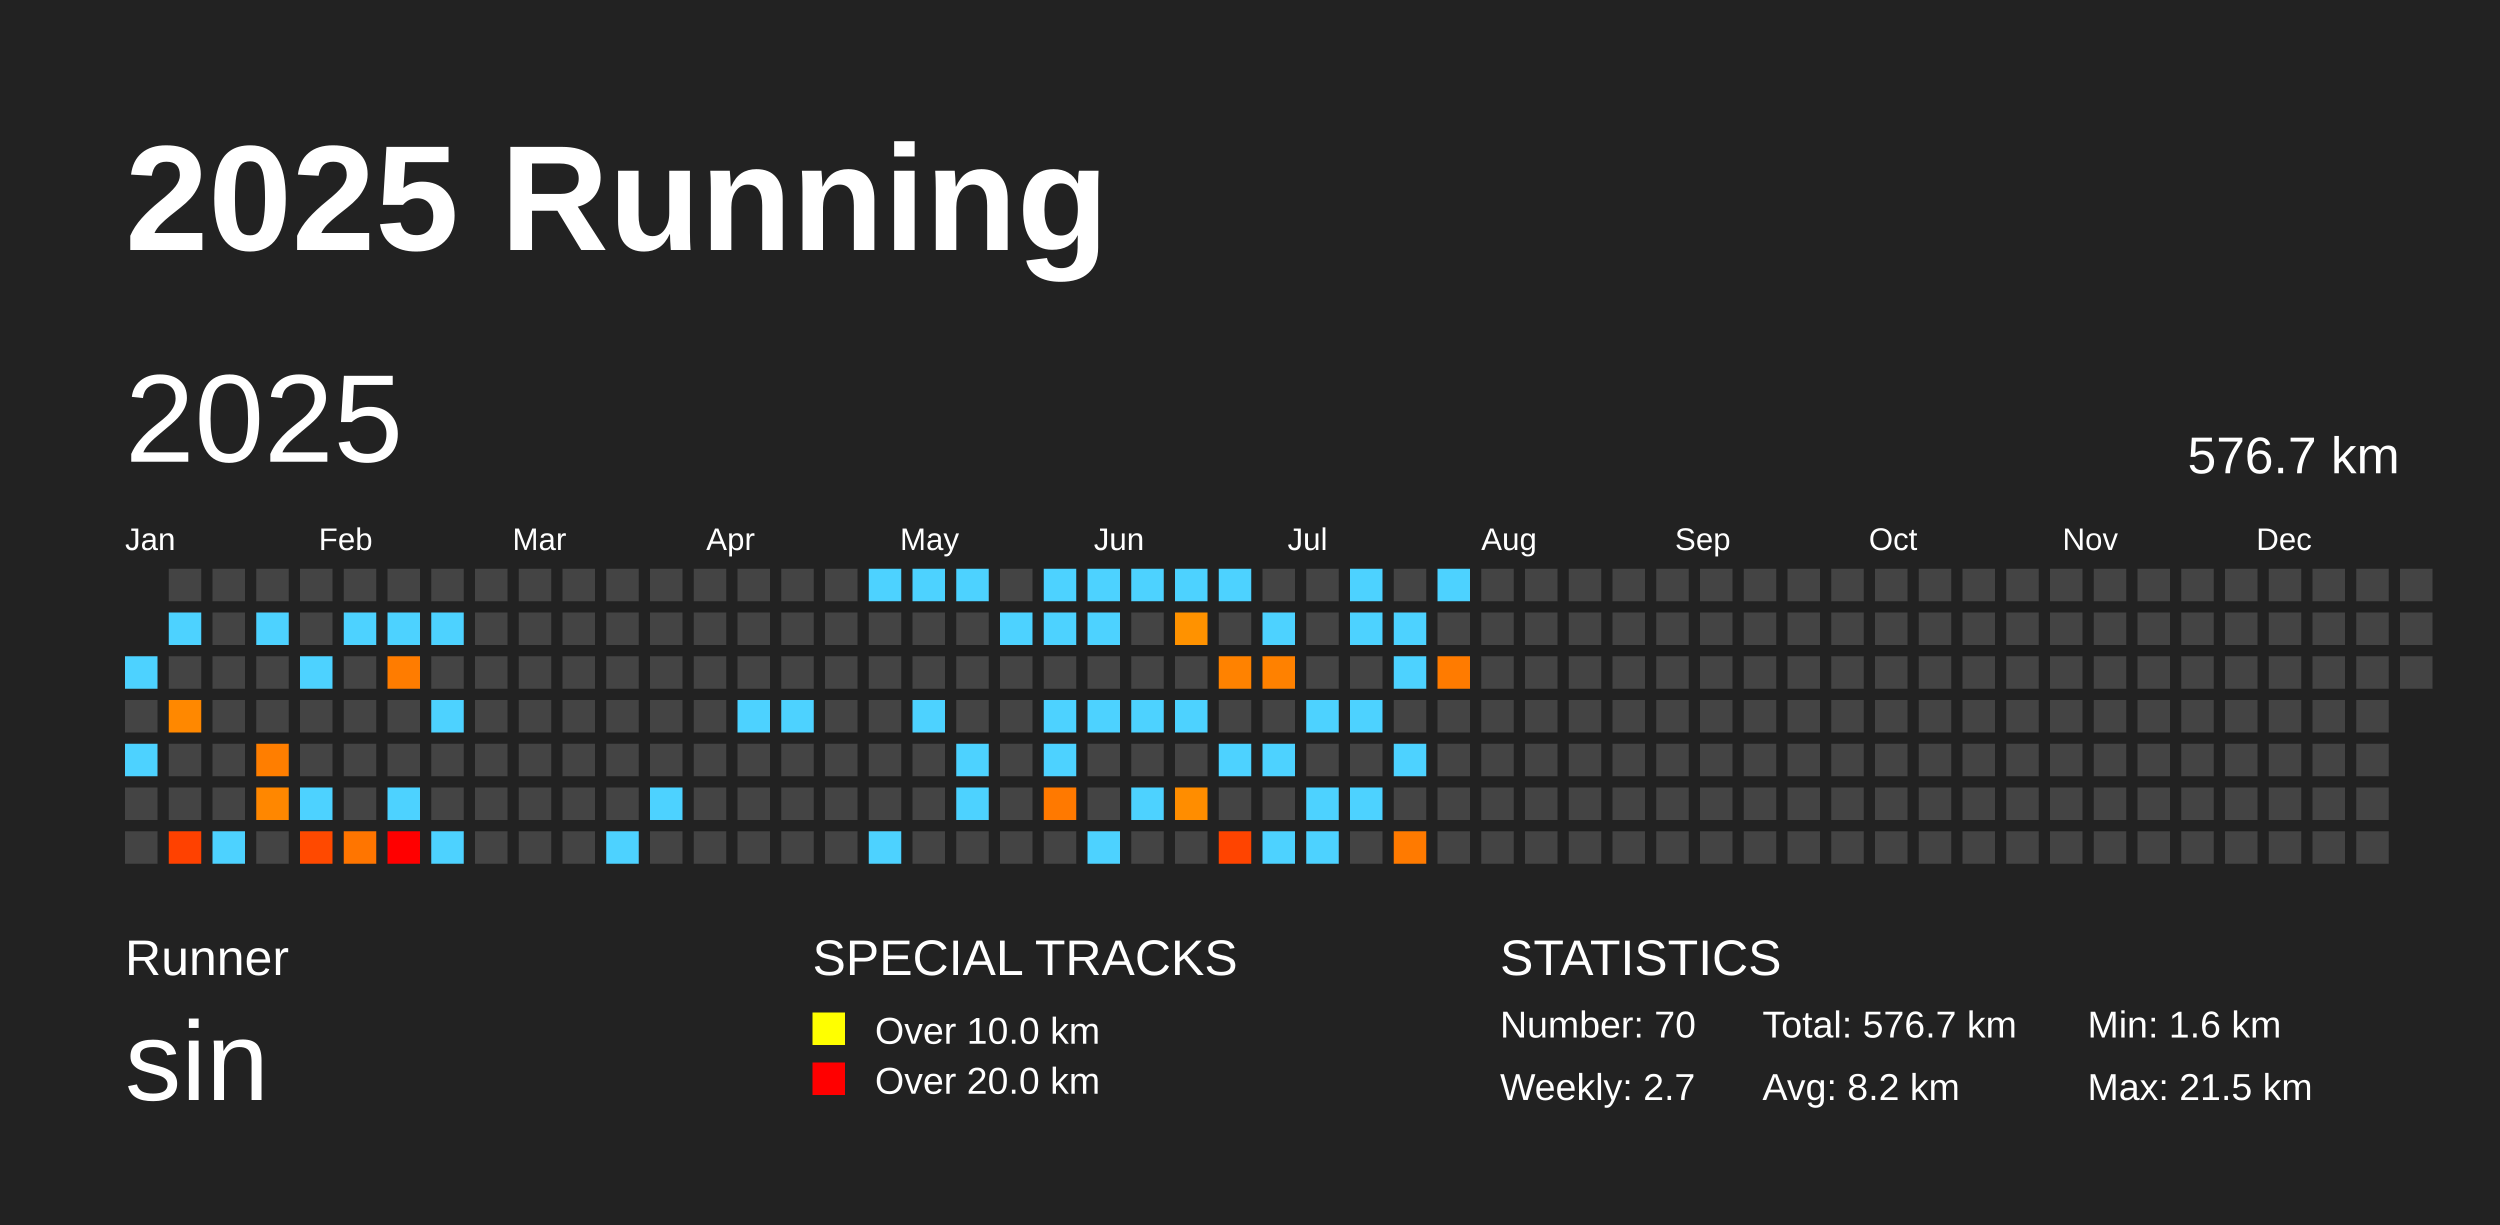
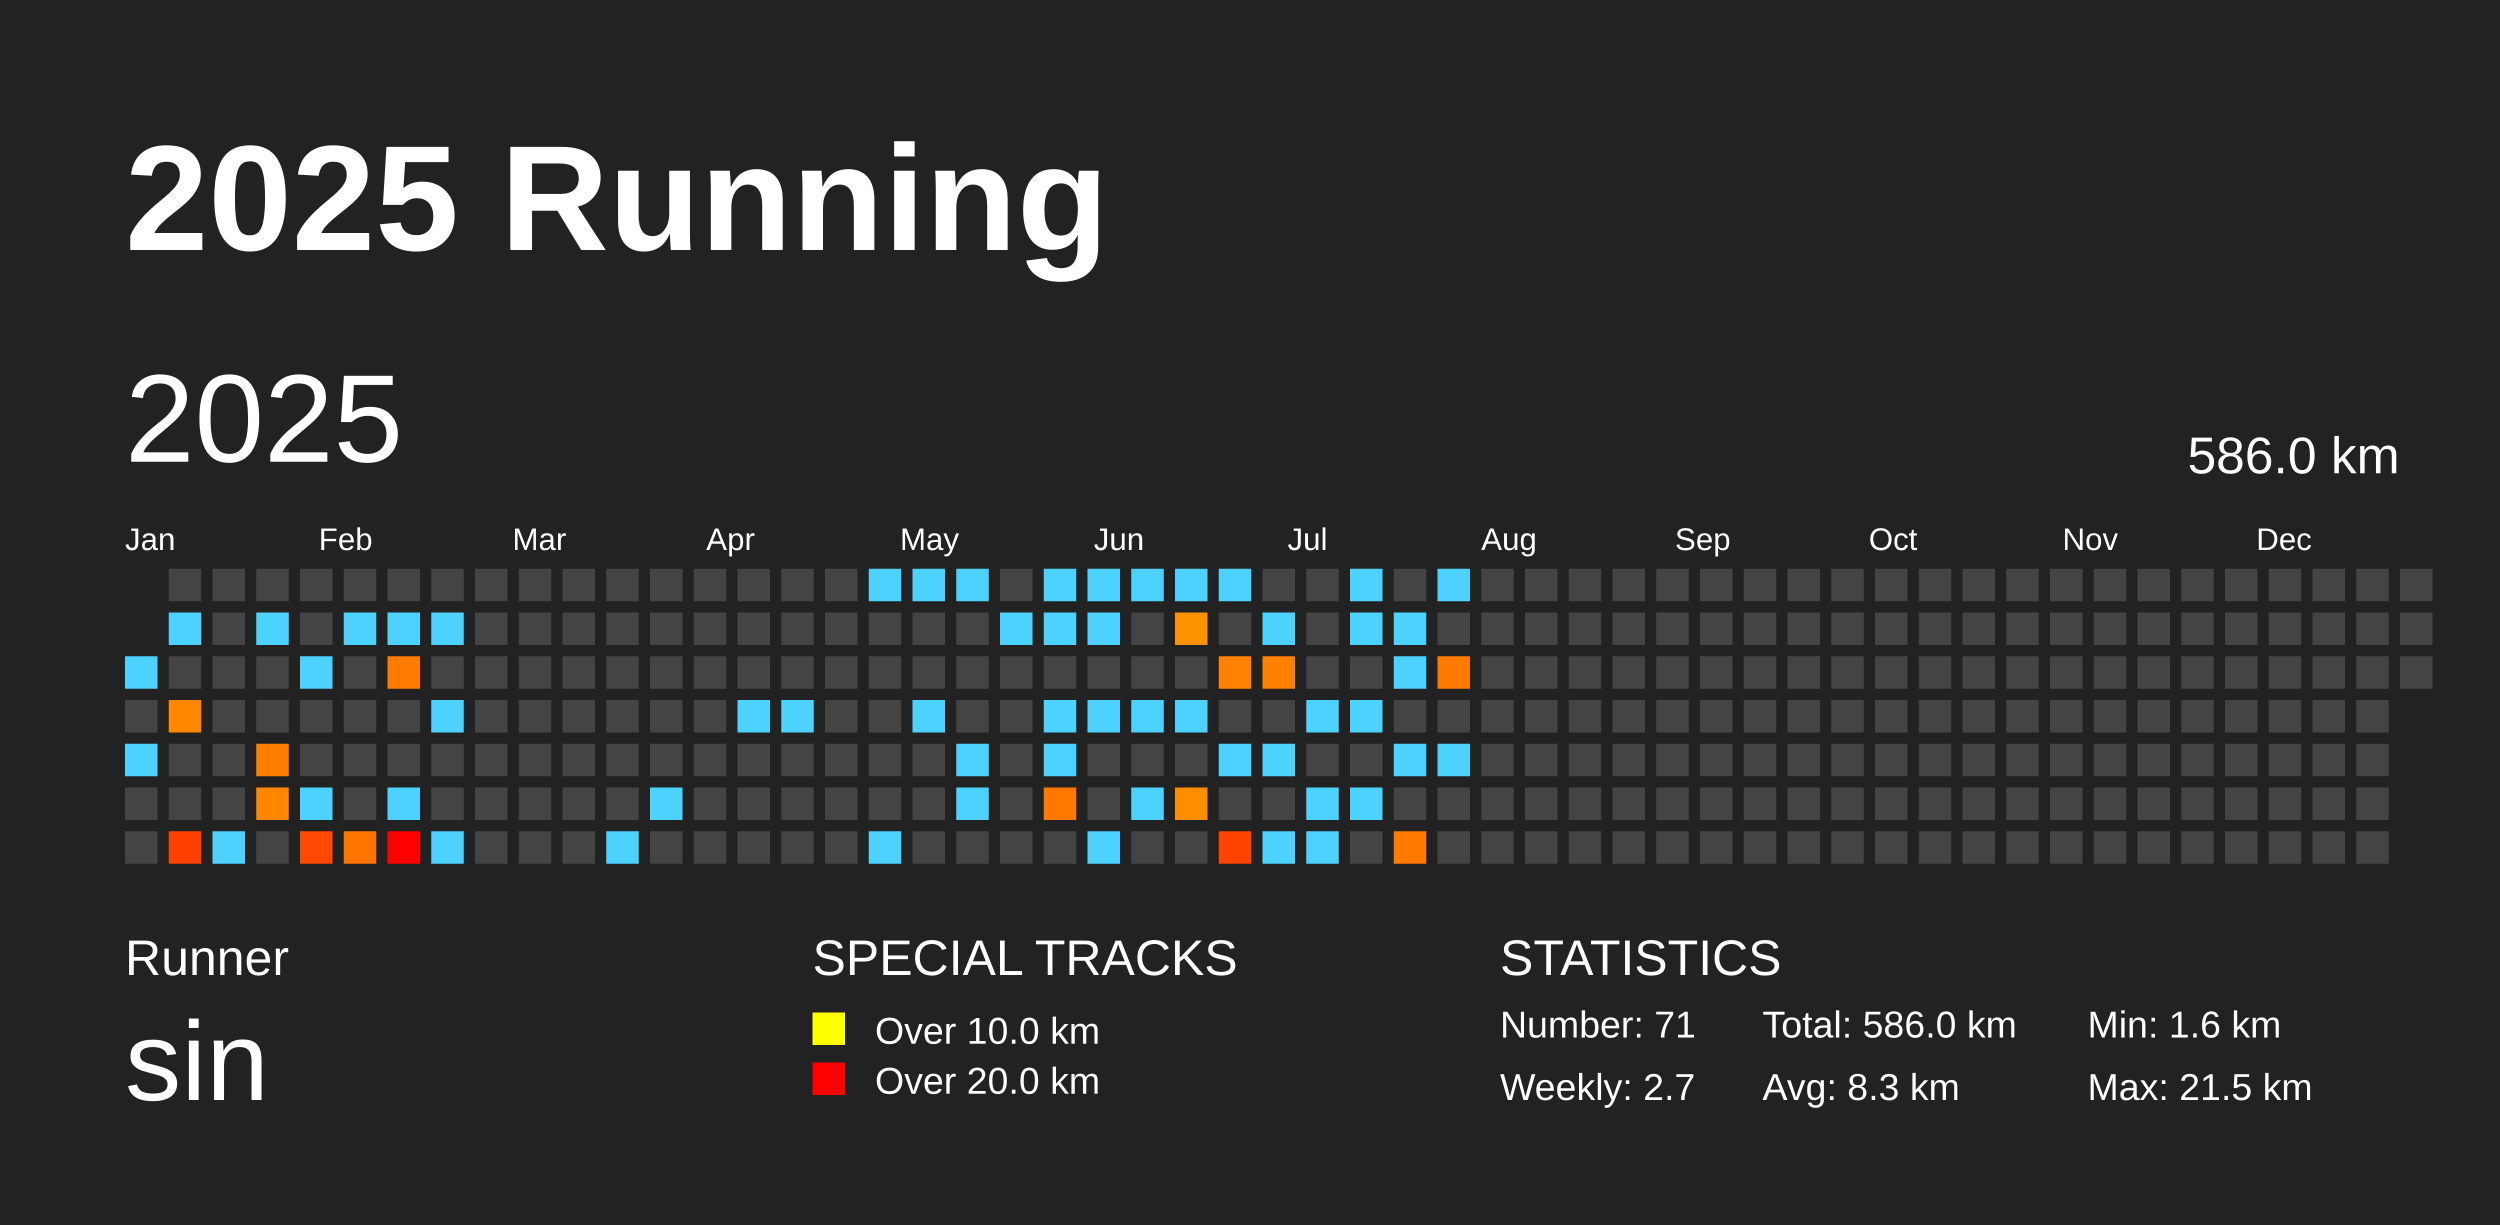
<svg xmlns="http://www.w3.org/2000/svg" baseProfile="full" height="98mm" version="1.1" viewBox="0,0,200,98" width="200mm">
  <defs />
  <rect fill="#222222" height="98" width="200" x="0" y="0" />
  <text fill="#FFFFFF" style="font-size:12px; font-family:Arial; font-weight:bold;" x="10" y="20">2025 Running</text>
  <text fill="#FFFFFF" style="font-size:4px; font-family:Arial" x="10" y="78">Runner</text>
  <text fill="#FFFFFF" style="font-size:9px; font-family:Arial" x="10" y="88">sin</text>
  <text fill="#FFFFFF" style="font-size:4px; font-family:Arial" x="65" y="78">SPECIAL TRACKS</text>
  <rect fill="yellow" height="2.6" width="2.6" x="65" y="81" />
  <text fill="#FFFFFF" style="font-size:3px; font-family:Arial" x="70" y="83.5">Over 10.0 km</text>
  <rect fill="red" height="2.6" width="2.6" x="65" y="85" />
  <text fill="#FFFFFF" style="font-size:3px; font-family:Arial" x="70" y="87.5">Over 20.0 km</text>
  <text fill="#FFFFFF" style="font-size:4px; font-family:Arial" x="120" y="78">STATISTICS</text>
-   <text fill="#FFFFFF" style="font-size:3px; font-family:Arial" x="120" y="83">Number: 70</text>
+   <text fill="#FFFFFF" style="font-size:3px; font-family:Arial" x="120" y="83">Number: 71</text>
  <text fill="#FFFFFF" style="font-size:3px; font-family:Arial" x="120" y="88">Weekly: 2.7</text>
-   <text fill="#FFFFFF" style="font-size:3px; font-family:Arial" x="141" y="83">Total: 576.7 km</text>
-   <text fill="#FFFFFF" style="font-size:3px; font-family:Arial" x="141" y="88">Avg: 8.2 km</text>
+   <text fill="#FFFFFF" style="font-size:3px; font-family:Arial" x="141" y="83">Total: 586.0 km</text>
+   <text fill="#FFFFFF" style="font-size:3px; font-family:Arial" x="141" y="88">Avg: 8.3 km</text>
  <text fill="#FFFFFF" style="font-size:3px; font-family:Arial" x="167" y="83">Min: 1.6 km</text>
  <text fill="#FFFFFF" style="font-size:3px; font-family:Arial" x="167" y="88">Max: 21.5 km</text>
  <text dominant-baseline="hanging" fill="#FFFFFF" style="font-size:10.0px; font-family:Arial;" x="10" y="30">2025</text>
-   <text dominant-baseline="hanging" fill="#FFFFFF" style="font-size:4.125px; font-family:Arial;" x="175" y="35">576.7 km</text>
+   <text dominant-baseline="hanging" fill="#FFFFFF" style="font-size:4.125px; font-family:Arial;" x="175" y="35">586.0 km</text>
  <text fill="#FFFFFF" style="font-size:2.5px; font-family:Arial" x="10.0" y="44">Jan</text>
  <text fill="#FFFFFF" style="font-size:2.5px; font-family:Arial" x="25.5" y="44">Feb</text>
  <text fill="#FFFFFF" style="font-size:2.5px; font-family:Arial" x="41.0" y="44">Mar</text>
  <text fill="#FFFFFF" style="font-size:2.5px; font-family:Arial" x="56.5" y="44">Apr</text>
  <text fill="#FFFFFF" style="font-size:2.5px; font-family:Arial" x="72.0" y="44">May</text>
  <text fill="#FFFFFF" style="font-size:2.5px; font-family:Arial" x="87.5" y="44">Jun</text>
  <text fill="#FFFFFF" style="font-size:2.5px; font-family:Arial" x="103.0" y="44">Jul</text>
  <text fill="#FFFFFF" style="font-size:2.5px; font-family:Arial" x="118.5" y="44">Aug</text>
  <text fill="#FFFFFF" style="font-size:2.5px; font-family:Arial" x="134.0" y="44">Sep</text>
  <text fill="#FFFFFF" style="font-size:2.5px; font-family:Arial" x="149.5" y="44">Oct</text>
  <text fill="#FFFFFF" style="font-size:2.5px; font-family:Arial" x="165.0" y="44">Nov</text>
  <text fill="#FFFFFF" style="font-size:2.5px; font-family:Arial" x="180.5" y="44">Dec</text>
  <rect fill="#4dd2ff" height="2.6" width="2.6" x="10.0" y="52.5" />
  <rect fill="#444444" height="2.6" width="2.6" x="10.0" y="56.0" />
  <rect fill="#4dd2ff" height="2.6" width="2.6" x="10.0" y="59.5" />
  <rect fill="#444444" height="2.6" width="2.6" x="10.0" y="63.0" />
  <rect fill="#444444" height="2.6" width="2.6" x="10.0" y="66.5" />
  <rect fill="#444444" height="2.6" width="2.6" x="13.5" y="45.5" />
  <rect fill="#4dd2ff" height="2.6" width="2.6" x="13.5" y="49.0" />
  <rect fill="#444444" height="2.6" width="2.6" x="13.5" y="52.5" />
  <rect fill="#ff8800" height="2.6" width="2.6" x="13.5" y="56.0" />
  <rect fill="#444444" height="2.6" width="2.6" x="13.5" y="59.5" />
  <rect fill="#444444" height="2.6" width="2.6" x="13.5" y="63.0" />
  <rect fill="#ff4100" height="2.6" width="2.6" x="13.5" y="66.5" />
  <rect fill="#444444" height="2.6" width="2.6" x="17.0" y="45.5" />
  <rect fill="#444444" height="2.6" width="2.6" x="17.0" y="49.0" />
  <rect fill="#444444" height="2.6" width="2.6" x="17.0" y="52.5" />
  <rect fill="#444444" height="2.6" width="2.6" x="17.0" y="56.0" />
  <rect fill="#444444" height="2.6" width="2.6" x="17.0" y="59.5" />
  <rect fill="#444444" height="2.6" width="2.6" x="17.0" y="63.0" />
  <rect fill="#4dd2ff" height="2.6" width="2.6" x="17.0" y="66.5" />
  <rect fill="#444444" height="2.6" width="2.6" x="20.5" y="45.5" />
  <rect fill="#4dd2ff" height="2.6" width="2.6" x="20.5" y="49.0" />
  <rect fill="#444444" height="2.6" width="2.6" x="20.5" y="52.5" />
  <rect fill="#444444" height="2.6" width="2.6" x="20.5" y="56.0" />
  <rect fill="#ff7e00" height="2.6" width="2.6" x="20.5" y="59.5" />
  <rect fill="#ff8700" height="2.6" width="2.6" x="20.5" y="63.0" />
  <rect fill="#444444" height="2.6" width="2.6" x="20.5" y="66.5" />
  <rect fill="#444444" height="2.6" width="2.6" x="24.0" y="45.5" />
  <rect fill="#444444" height="2.6" width="2.6" x="24.0" y="49.0" />
  <rect fill="#4dd2ff" height="2.6" width="2.6" x="24.0" y="52.5" />
  <rect fill="#444444" height="2.6" width="2.6" x="24.0" y="56.0" />
  <rect fill="#444444" height="2.6" width="2.6" x="24.0" y="59.5" />
  <rect fill="#4dd2ff" height="2.6" width="2.6" x="24.0" y="63.0" />
  <rect fill="#ff4900" height="2.6" width="2.6" x="24.0" y="66.5" />
  <rect fill="#444444" height="2.6" width="2.6" x="27.5" y="45.5" />
  <rect fill="#4dd2ff" height="2.6" width="2.6" x="27.5" y="49.0" />
  <rect fill="#444444" height="2.6" width="2.6" x="27.5" y="52.5" />
  <rect fill="#444444" height="2.6" width="2.6" x="27.5" y="56.0" />
  <rect fill="#444444" height="2.6" width="2.6" x="27.5" y="59.5" />
  <rect fill="#444444" height="2.6" width="2.6" x="27.5" y="63.0" />
  <rect fill="#ff7500" height="2.6" width="2.6" x="27.5" y="66.5" />
  <rect fill="#444444" height="2.6" width="2.6" x="31.0" y="45.5" />
  <rect fill="#4dd2ff" height="2.6" width="2.6" x="31.0" y="49.0" />
  <rect fill="#ff7c00" height="2.6" width="2.6" x="31.0" y="52.5" />
  <rect fill="#444444" height="2.6" width="2.6" x="31.0" y="56.0" />
  <rect fill="#444444" height="2.6" width="2.6" x="31.0" y="59.5" />
  <rect fill="#4dd2ff" height="2.6" width="2.6" x="31.0" y="63.0" />
  <rect fill="red" height="2.6" width="2.6" x="31.0" y="66.5" />
  <rect fill="#444444" height="2.6" width="2.6" x="34.5" y="45.5" />
  <rect fill="#4dd2ff" height="2.6" width="2.6" x="34.5" y="49.0" />
  <rect fill="#444444" height="2.6" width="2.6" x="34.5" y="52.5" />
  <rect fill="#4dd2ff" height="2.6" width="2.6" x="34.5" y="56.0" />
  <rect fill="#444444" height="2.6" width="2.6" x="34.5" y="59.5" />
  <rect fill="#444444" height="2.6" width="2.6" x="34.5" y="63.0" />
  <rect fill="#4dd2ff" height="2.6" width="2.6" x="34.5" y="66.5" />
  <rect fill="#444444" height="2.6" width="2.6" x="38.0" y="45.5" />
  <rect fill="#444444" height="2.6" width="2.6" x="38.0" y="49.0" />
  <rect fill="#444444" height="2.6" width="2.6" x="38.0" y="52.5" />
  <rect fill="#444444" height="2.6" width="2.6" x="38.0" y="56.0" />
  <rect fill="#444444" height="2.6" width="2.6" x="38.0" y="59.5" />
  <rect fill="#444444" height="2.6" width="2.6" x="38.0" y="63.0" />
  <rect fill="#444444" height="2.6" width="2.6" x="38.0" y="66.5" />
  <rect fill="#444444" height="2.6" width="2.6" x="41.5" y="45.5" />
  <rect fill="#444444" height="2.6" width="2.6" x="41.5" y="49.0" />
  <rect fill="#444444" height="2.6" width="2.6" x="41.5" y="52.5" />
  <rect fill="#444444" height="2.6" width="2.6" x="41.5" y="56.0" />
  <rect fill="#444444" height="2.6" width="2.6" x="41.5" y="59.5" />
  <rect fill="#444444" height="2.6" width="2.6" x="41.5" y="63.0" />
  <rect fill="#444444" height="2.6" width="2.6" x="41.5" y="66.5" />
  <rect fill="#444444" height="2.6" width="2.6" x="45.0" y="45.5" />
  <rect fill="#444444" height="2.6" width="2.6" x="45.0" y="49.0" />
  <rect fill="#444444" height="2.6" width="2.6" x="45.0" y="52.5" />
  <rect fill="#444444" height="2.6" width="2.6" x="45.0" y="56.0" />
  <rect fill="#444444" height="2.6" width="2.6" x="45.0" y="59.5" />
  <rect fill="#444444" height="2.6" width="2.6" x="45.0" y="63.0" />
  <rect fill="#444444" height="2.6" width="2.6" x="45.0" y="66.5" />
  <rect fill="#444444" height="2.6" width="2.6" x="48.5" y="45.5" />
  <rect fill="#444444" height="2.6" width="2.6" x="48.5" y="49.0" />
  <rect fill="#444444" height="2.6" width="2.6" x="48.5" y="52.5" />
  <rect fill="#444444" height="2.6" width="2.6" x="48.5" y="56.0" />
  <rect fill="#444444" height="2.6" width="2.6" x="48.5" y="59.5" />
  <rect fill="#444444" height="2.6" width="2.6" x="48.5" y="63.0" />
  <rect fill="#4dd2ff" height="2.6" width="2.6" x="48.5" y="66.5" />
  <rect fill="#444444" height="2.6" width="2.6" x="52.0" y="45.5" />
  <rect fill="#444444" height="2.6" width="2.6" x="52.0" y="49.0" />
  <rect fill="#444444" height="2.6" width="2.6" x="52.0" y="52.5" />
  <rect fill="#444444" height="2.6" width="2.6" x="52.0" y="56.0" />
  <rect fill="#444444" height="2.6" width="2.6" x="52.0" y="59.5" />
  <rect fill="#4dd2ff" height="2.6" width="2.6" x="52.0" y="63.0" />
  <rect fill="#444444" height="2.6" width="2.6" x="52.0" y="66.5" />
  <rect fill="#444444" height="2.6" width="2.6" x="55.5" y="45.5" />
  <rect fill="#444444" height="2.6" width="2.6" x="55.5" y="49.0" />
  <rect fill="#444444" height="2.6" width="2.6" x="55.5" y="52.5" />
  <rect fill="#444444" height="2.6" width="2.6" x="55.5" y="56.0" />
  <rect fill="#444444" height="2.6" width="2.6" x="55.5" y="59.5" />
  <rect fill="#444444" height="2.6" width="2.6" x="55.5" y="63.0" />
  <rect fill="#444444" height="2.6" width="2.6" x="55.5" y="66.5" />
  <rect fill="#444444" height="2.6" width="2.6" x="59.0" y="45.5" />
  <rect fill="#444444" height="2.6" width="2.6" x="59.0" y="49.0" />
  <rect fill="#444444" height="2.6" width="2.6" x="59.0" y="52.5" />
  <rect fill="#4dd2ff" height="2.6" width="2.6" x="59.0" y="56.0" />
  <rect fill="#444444" height="2.6" width="2.6" x="59.0" y="59.5" />
  <rect fill="#444444" height="2.6" width="2.6" x="59.0" y="63.0" />
  <rect fill="#444444" height="2.6" width="2.6" x="59.0" y="66.5" />
  <rect fill="#444444" height="2.6" width="2.6" x="62.5" y="45.5" />
  <rect fill="#444444" height="2.6" width="2.6" x="62.5" y="49.0" />
  <rect fill="#444444" height="2.6" width="2.6" x="62.5" y="52.5" />
  <rect fill="#4dd2ff" height="2.6" width="2.6" x="62.5" y="56.0" />
  <rect fill="#444444" height="2.6" width="2.6" x="62.5" y="59.5" />
  <rect fill="#444444" height="2.6" width="2.6" x="62.5" y="63.0" />
  <rect fill="#444444" height="2.6" width="2.6" x="62.5" y="66.5" />
  <rect fill="#444444" height="2.6" width="2.6" x="66.0" y="45.5" />
  <rect fill="#444444" height="2.6" width="2.6" x="66.0" y="49.0" />
  <rect fill="#444444" height="2.6" width="2.6" x="66.0" y="52.5" />
  <rect fill="#444444" height="2.6" width="2.6" x="66.0" y="56.0" />
  <rect fill="#444444" height="2.6" width="2.6" x="66.0" y="59.5" />
  <rect fill="#444444" height="2.6" width="2.6" x="66.0" y="63.0" />
  <rect fill="#444444" height="2.6" width="2.6" x="66.0" y="66.5" />
  <rect fill="#4dd2ff" height="2.6" width="2.6" x="69.5" y="45.5" />
  <rect fill="#444444" height="2.6" width="2.6" x="69.5" y="49.0" />
  <rect fill="#444444" height="2.6" width="2.6" x="69.5" y="52.5" />
  <rect fill="#444444" height="2.6" width="2.6" x="69.5" y="56.0" />
  <rect fill="#444444" height="2.6" width="2.6" x="69.5" y="59.5" />
  <rect fill="#444444" height="2.6" width="2.6" x="69.5" y="63.0" />
  <rect fill="#4dd2ff" height="2.6" width="2.6" x="69.5" y="66.5" />
  <rect fill="#4dd2ff" height="2.6" width="2.6" x="73.0" y="45.5" />
  <rect fill="#444444" height="2.6" width="2.6" x="73.0" y="49.0" />
  <rect fill="#444444" height="2.6" width="2.6" x="73.0" y="52.5" />
  <rect fill="#4dd2ff" height="2.6" width="2.6" x="73.0" y="56.0" />
  <rect fill="#444444" height="2.6" width="2.6" x="73.0" y="59.5" />
  <rect fill="#444444" height="2.6" width="2.6" x="73.0" y="63.0" />
  <rect fill="#444444" height="2.6" width="2.6" x="73.0" y="66.5" />
  <rect fill="#4dd2ff" height="2.6" width="2.6" x="76.5" y="45.5" />
  <rect fill="#444444" height="2.6" width="2.6" x="76.5" y="49.0" />
  <rect fill="#444444" height="2.6" width="2.6" x="76.5" y="52.5" />
  <rect fill="#444444" height="2.6" width="2.6" x="76.5" y="56.0" />
  <rect fill="#4dd2ff" height="2.6" width="2.6" x="76.5" y="59.5" />
  <rect fill="#4dd2ff" height="2.6" width="2.6" x="76.5" y="63.0" />
  <rect fill="#444444" height="2.6" width="2.6" x="76.5" y="66.5" />
  <rect fill="#444444" height="2.6" width="2.6" x="80.0" y="45.5" />
  <rect fill="#4dd2ff" height="2.6" width="2.6" x="80.0" y="49.0" />
  <rect fill="#444444" height="2.6" width="2.6" x="80.0" y="52.5" />
  <rect fill="#444444" height="2.6" width="2.6" x="80.0" y="56.0" />
  <rect fill="#444444" height="2.6" width="2.6" x="80.0" y="59.5" />
  <rect fill="#444444" height="2.6" width="2.6" x="80.0" y="63.0" />
  <rect fill="#444444" height="2.6" width="2.6" x="80.0" y="66.5" />
  <rect fill="#4dd2ff" height="2.6" width="2.6" x="83.5" y="45.5" />
  <rect fill="#4dd2ff" height="2.6" width="2.6" x="83.5" y="49.0" />
  <rect fill="#444444" height="2.6" width="2.6" x="83.5" y="52.5" />
  <rect fill="#4dd2ff" height="2.6" width="2.6" x="83.5" y="56.0" />
  <rect fill="#4dd2ff" height="2.6" width="2.6" x="83.5" y="59.5" />
  <rect fill="#ff7900" height="2.6" width="2.6" x="83.5" y="63.0" />
  <rect fill="#444444" height="2.6" width="2.6" x="83.5" y="66.5" />
  <rect fill="#4dd2ff" height="2.6" width="2.6" x="87.0" y="45.5" />
  <rect fill="#4dd2ff" height="2.6" width="2.6" x="87.0" y="49.0" />
  <rect fill="#444444" height="2.6" width="2.6" x="87.0" y="52.5" />
  <rect fill="#4dd2ff" height="2.6" width="2.6" x="87.0" y="56.0" />
  <rect fill="#444444" height="2.6" width="2.6" x="87.0" y="59.5" />
  <rect fill="#444444" height="2.6" width="2.6" x="87.0" y="63.0" />
  <rect fill="#4dd2ff" height="2.6" width="2.6" x="87.0" y="66.5" />
  <rect fill="#4dd2ff" height="2.6" width="2.6" x="90.5" y="45.5" />
  <rect fill="#444444" height="2.6" width="2.6" x="90.5" y="49.0" />
  <rect fill="#444444" height="2.6" width="2.6" x="90.5" y="52.5" />
  <rect fill="#4dd2ff" height="2.6" width="2.6" x="90.5" y="56.0" />
  <rect fill="#444444" height="2.6" width="2.6" x="90.5" y="59.5" />
  <rect fill="#4dd2ff" height="2.6" width="2.6" x="90.5" y="63.0" />
  <rect fill="#444444" height="2.6" width="2.6" x="90.5" y="66.5" />
  <rect fill="#4dd2ff" height="2.6" width="2.6" x="94.0" y="45.5" />
  <rect fill="#ff9200" height="2.6" width="2.6" x="94.0" y="49.0" />
  <rect fill="#444444" height="2.6" width="2.6" x="94.0" y="52.5" />
  <rect fill="#4dd2ff" height="2.6" width="2.6" x="94.0" y="56.0" />
  <rect fill="#444444" height="2.6" width="2.6" x="94.0" y="59.5" />
  <rect fill="#ff8d00" height="2.6" width="2.6" x="94.0" y="63.0" />
  <rect fill="#444444" height="2.6" width="2.6" x="94.0" y="66.5" />
  <rect fill="#4dd2ff" height="2.6" width="2.6" x="97.5" y="45.5" />
  <rect fill="#444444" height="2.6" width="2.6" x="97.5" y="49.0" />
  <rect fill="#ff8200" height="2.6" width="2.6" x="97.5" y="52.5" />
  <rect fill="#444444" height="2.6" width="2.6" x="97.5" y="56.0" />
  <rect fill="#4dd2ff" height="2.6" width="2.6" x="97.5" y="59.5" />
  <rect fill="#444444" height="2.6" width="2.6" x="97.5" y="63.0" />
  <rect fill="#ff4400" height="2.6" width="2.6" x="97.5" y="66.5" />
  <rect fill="#444444" height="2.6" width="2.6" x="101.0" y="45.5" />
  <rect fill="#4dd2ff" height="2.6" width="2.6" x="101.0" y="49.0" />
  <rect fill="#ff8100" height="2.6" width="2.6" x="101.0" y="52.5" />
  <rect fill="#444444" height="2.6" width="2.6" x="101.0" y="56.0" />
  <rect fill="#4dd2ff" height="2.6" width="2.6" x="101.0" y="59.5" />
  <rect fill="#444444" height="2.6" width="2.6" x="101.0" y="63.0" />
  <rect fill="#4dd2ff" height="2.6" width="2.6" x="101.0" y="66.5" />
  <rect fill="#444444" height="2.6" width="2.6" x="104.5" y="45.5" />
  <rect fill="#444444" height="2.6" width="2.6" x="104.5" y="49.0" />
  <rect fill="#444444" height="2.6" width="2.6" x="104.5" y="52.5" />
  <rect fill="#4dd2ff" height="2.6" width="2.6" x="104.5" y="56.0" />
  <rect fill="#444444" height="2.6" width="2.6" x="104.5" y="59.5" />
  <rect fill="#4dd2ff" height="2.6" width="2.6" x="104.5" y="63.0" />
  <rect fill="#4dd2ff" height="2.6" width="2.6" x="104.5" y="66.5" />
  <rect fill="#4dd2ff" height="2.6" width="2.6" x="108.0" y="45.5" />
  <rect fill="#4dd2ff" height="2.6" width="2.6" x="108.0" y="49.0" />
  <rect fill="#444444" height="2.6" width="2.6" x="108.0" y="52.5" />
  <rect fill="#4dd2ff" height="2.6" width="2.6" x="108.0" y="56.0" />
  <rect fill="#444444" height="2.6" width="2.6" x="108.0" y="59.5" />
  <rect fill="#4dd2ff" height="2.6" width="2.6" x="108.0" y="63.0" />
  <rect fill="#444444" height="2.6" width="2.6" x="108.0" y="66.5" />
  <rect fill="#444444" height="2.6" width="2.6" x="111.5" y="45.5" />
  <rect fill="#4dd2ff" height="2.6" width="2.6" x="111.5" y="49.0" />
  <rect fill="#4dd2ff" height="2.6" width="2.6" x="111.5" y="52.5" />
  <rect fill="#444444" height="2.6" width="2.6" x="111.5" y="56.0" />
  <rect fill="#4dd2ff" height="2.6" width="2.6" x="111.5" y="59.5" />
  <rect fill="#444444" height="2.6" width="2.6" x="111.5" y="63.0" />
  <rect fill="#ff7a00" height="2.6" width="2.6" x="111.5" y="66.5" />
  <rect fill="#4dd2ff" height="2.6" width="2.6" x="115.0" y="45.5" />
  <rect fill="#444444" height="2.6" width="2.6" x="115.0" y="49.0" />
  <rect fill="#ff7b00" height="2.6" width="2.6" x="115.0" y="52.5" />
  <rect fill="#444444" height="2.6" width="2.6" x="115.0" y="56.0" />
-   <rect fill="#444444" height="2.6" width="2.6" x="115.0" y="59.5" />
+   <rect fill="#4dd2ff" height="2.6" width="2.6" x="115.0" y="59.5" />
  <rect fill="#444444" height="2.6" width="2.6" x="115.0" y="63.0" />
  <rect fill="#444444" height="2.6" width="2.6" x="115.0" y="66.5" />
  <rect fill="#444444" height="2.6" width="2.6" x="118.5" y="45.5" />
  <rect fill="#444444" height="2.6" width="2.6" x="118.5" y="49.0" />
  <rect fill="#444444" height="2.6" width="2.6" x="118.5" y="52.5" />
  <rect fill="#444444" height="2.6" width="2.6" x="118.5" y="56.0" />
  <rect fill="#444444" height="2.6" width="2.6" x="118.5" y="59.5" />
  <rect fill="#444444" height="2.6" width="2.6" x="118.5" y="63.0" />
  <rect fill="#444444" height="2.6" width="2.6" x="118.5" y="66.5" />
  <rect fill="#444444" height="2.6" width="2.6" x="122.0" y="45.5" />
  <rect fill="#444444" height="2.6" width="2.6" x="122.0" y="49.0" />
  <rect fill="#444444" height="2.6" width="2.6" x="122.0" y="52.5" />
  <rect fill="#444444" height="2.6" width="2.6" x="122.0" y="56.0" />
  <rect fill="#444444" height="2.6" width="2.6" x="122.0" y="59.5" />
  <rect fill="#444444" height="2.6" width="2.6" x="122.0" y="63.0" />
  <rect fill="#444444" height="2.6" width="2.6" x="122.0" y="66.5" />
  <rect fill="#444444" height="2.6" width="2.6" x="125.5" y="45.5" />
  <rect fill="#444444" height="2.6" width="2.6" x="125.5" y="49.0" />
  <rect fill="#444444" height="2.6" width="2.6" x="125.5" y="52.5" />
  <rect fill="#444444" height="2.6" width="2.6" x="125.5" y="56.0" />
  <rect fill="#444444" height="2.6" width="2.6" x="125.5" y="59.5" />
  <rect fill="#444444" height="2.6" width="2.6" x="125.5" y="63.0" />
  <rect fill="#444444" height="2.6" width="2.6" x="125.5" y="66.5" />
  <rect fill="#444444" height="2.6" width="2.6" x="129.0" y="45.5" />
  <rect fill="#444444" height="2.6" width="2.6" x="129.0" y="49.0" />
  <rect fill="#444444" height="2.6" width="2.6" x="129.0" y="52.5" />
  <rect fill="#444444" height="2.6" width="2.6" x="129.0" y="56.0" />
  <rect fill="#444444" height="2.6" width="2.6" x="129.0" y="59.5" />
  <rect fill="#444444" height="2.6" width="2.6" x="129.0" y="63.0" />
  <rect fill="#444444" height="2.6" width="2.6" x="129.0" y="66.5" />
  <rect fill="#444444" height="2.6" width="2.6" x="132.5" y="45.5" />
  <rect fill="#444444" height="2.6" width="2.6" x="132.5" y="49.0" />
  <rect fill="#444444" height="2.6" width="2.6" x="132.5" y="52.5" />
  <rect fill="#444444" height="2.6" width="2.6" x="132.5" y="56.0" />
  <rect fill="#444444" height="2.6" width="2.6" x="132.5" y="59.5" />
  <rect fill="#444444" height="2.6" width="2.6" x="132.5" y="63.0" />
  <rect fill="#444444" height="2.6" width="2.6" x="132.5" y="66.5" />
  <rect fill="#444444" height="2.6" width="2.6" x="136.0" y="45.5" />
  <rect fill="#444444" height="2.6" width="2.6" x="136.0" y="49.0" />
  <rect fill="#444444" height="2.6" width="2.6" x="136.0" y="52.5" />
  <rect fill="#444444" height="2.6" width="2.6" x="136.0" y="56.0" />
  <rect fill="#444444" height="2.6" width="2.6" x="136.0" y="59.5" />
  <rect fill="#444444" height="2.6" width="2.6" x="136.0" y="63.0" />
  <rect fill="#444444" height="2.6" width="2.6" x="136.0" y="66.5" />
  <rect fill="#444444" height="2.6" width="2.6" x="139.5" y="45.5" />
  <rect fill="#444444" height="2.6" width="2.6" x="139.5" y="49.0" />
  <rect fill="#444444" height="2.6" width="2.6" x="139.5" y="52.5" />
  <rect fill="#444444" height="2.6" width="2.6" x="139.5" y="56.0" />
  <rect fill="#444444" height="2.6" width="2.6" x="139.5" y="59.5" />
  <rect fill="#444444" height="2.6" width="2.6" x="139.5" y="63.0" />
  <rect fill="#444444" height="2.6" width="2.6" x="139.5" y="66.5" />
  <rect fill="#444444" height="2.6" width="2.6" x="143.0" y="45.5" />
  <rect fill="#444444" height="2.6" width="2.6" x="143.0" y="49.0" />
  <rect fill="#444444" height="2.6" width="2.6" x="143.0" y="52.5" />
  <rect fill="#444444" height="2.6" width="2.6" x="143.0" y="56.0" />
  <rect fill="#444444" height="2.6" width="2.6" x="143.0" y="59.5" />
  <rect fill="#444444" height="2.6" width="2.6" x="143.0" y="63.0" />
  <rect fill="#444444" height="2.6" width="2.6" x="143.0" y="66.5" />
  <rect fill="#444444" height="2.6" width="2.6" x="146.5" y="45.5" />
  <rect fill="#444444" height="2.6" width="2.6" x="146.5" y="49.0" />
  <rect fill="#444444" height="2.6" width="2.6" x="146.5" y="52.5" />
  <rect fill="#444444" height="2.6" width="2.6" x="146.5" y="56.0" />
  <rect fill="#444444" height="2.6" width="2.6" x="146.5" y="59.5" />
  <rect fill="#444444" height="2.6" width="2.6" x="146.5" y="63.0" />
  <rect fill="#444444" height="2.6" width="2.6" x="146.5" y="66.5" />
  <rect fill="#444444" height="2.6" width="2.6" x="150.0" y="45.5" />
  <rect fill="#444444" height="2.6" width="2.6" x="150.0" y="49.0" />
  <rect fill="#444444" height="2.6" width="2.6" x="150.0" y="52.5" />
  <rect fill="#444444" height="2.6" width="2.6" x="150.0" y="56.0" />
  <rect fill="#444444" height="2.6" width="2.6" x="150.0" y="59.5" />
  <rect fill="#444444" height="2.6" width="2.6" x="150.0" y="63.0" />
  <rect fill="#444444" height="2.6" width="2.6" x="150.0" y="66.5" />
  <rect fill="#444444" height="2.6" width="2.6" x="153.5" y="45.5" />
  <rect fill="#444444" height="2.6" width="2.6" x="153.5" y="49.0" />
  <rect fill="#444444" height="2.6" width="2.6" x="153.5" y="52.5" />
  <rect fill="#444444" height="2.6" width="2.6" x="153.5" y="56.0" />
  <rect fill="#444444" height="2.6" width="2.6" x="153.5" y="59.5" />
  <rect fill="#444444" height="2.6" width="2.6" x="153.5" y="63.0" />
  <rect fill="#444444" height="2.6" width="2.6" x="153.5" y="66.5" />
  <rect fill="#444444" height="2.6" width="2.6" x="157.0" y="45.5" />
  <rect fill="#444444" height="2.6" width="2.6" x="157.0" y="49.0" />
  <rect fill="#444444" height="2.6" width="2.6" x="157.0" y="52.5" />
  <rect fill="#444444" height="2.6" width="2.6" x="157.0" y="56.0" />
  <rect fill="#444444" height="2.6" width="2.6" x="157.0" y="59.5" />
  <rect fill="#444444" height="2.6" width="2.6" x="157.0" y="63.0" />
  <rect fill="#444444" height="2.6" width="2.6" x="157.0" y="66.5" />
  <rect fill="#444444" height="2.6" width="2.6" x="160.5" y="45.5" />
  <rect fill="#444444" height="2.6" width="2.6" x="160.5" y="49.0" />
  <rect fill="#444444" height="2.6" width="2.6" x="160.5" y="52.5" />
  <rect fill="#444444" height="2.6" width="2.6" x="160.5" y="56.0" />
  <rect fill="#444444" height="2.6" width="2.6" x="160.5" y="59.5" />
  <rect fill="#444444" height="2.6" width="2.6" x="160.5" y="63.0" />
  <rect fill="#444444" height="2.6" width="2.6" x="160.5" y="66.5" />
  <rect fill="#444444" height="2.6" width="2.6" x="164.0" y="45.5" />
  <rect fill="#444444" height="2.6" width="2.6" x="164.0" y="49.0" />
  <rect fill="#444444" height="2.6" width="2.6" x="164.0" y="52.5" />
  <rect fill="#444444" height="2.6" width="2.6" x="164.0" y="56.0" />
  <rect fill="#444444" height="2.6" width="2.6" x="164.0" y="59.5" />
  <rect fill="#444444" height="2.6" width="2.6" x="164.0" y="63.0" />
  <rect fill="#444444" height="2.6" width="2.6" x="164.0" y="66.5" />
  <rect fill="#444444" height="2.6" width="2.6" x="167.5" y="45.5" />
  <rect fill="#444444" height="2.6" width="2.6" x="167.5" y="49.0" />
  <rect fill="#444444" height="2.6" width="2.6" x="167.5" y="52.5" />
  <rect fill="#444444" height="2.6" width="2.6" x="167.5" y="56.0" />
  <rect fill="#444444" height="2.6" width="2.6" x="167.5" y="59.5" />
  <rect fill="#444444" height="2.6" width="2.6" x="167.5" y="63.0" />
  <rect fill="#444444" height="2.6" width="2.6" x="167.5" y="66.5" />
  <rect fill="#444444" height="2.6" width="2.6" x="171.0" y="45.5" />
  <rect fill="#444444" height="2.6" width="2.6" x="171.0" y="49.0" />
  <rect fill="#444444" height="2.6" width="2.6" x="171.0" y="52.5" />
  <rect fill="#444444" height="2.6" width="2.6" x="171.0" y="56.0" />
  <rect fill="#444444" height="2.6" width="2.6" x="171.0" y="59.5" />
  <rect fill="#444444" height="2.6" width="2.6" x="171.0" y="63.0" />
  <rect fill="#444444" height="2.6" width="2.6" x="171.0" y="66.5" />
  <rect fill="#444444" height="2.6" width="2.6" x="174.5" y="45.5" />
  <rect fill="#444444" height="2.6" width="2.6" x="174.5" y="49.0" />
  <rect fill="#444444" height="2.6" width="2.6" x="174.5" y="52.5" />
  <rect fill="#444444" height="2.6" width="2.6" x="174.5" y="56.0" />
  <rect fill="#444444" height="2.6" width="2.6" x="174.5" y="59.5" />
  <rect fill="#444444" height="2.6" width="2.6" x="174.5" y="63.0" />
  <rect fill="#444444" height="2.6" width="2.6" x="174.5" y="66.5" />
  <rect fill="#444444" height="2.6" width="2.6" x="178.0" y="45.5" />
  <rect fill="#444444" height="2.6" width="2.6" x="178.0" y="49.0" />
  <rect fill="#444444" height="2.6" width="2.6" x="178.0" y="52.5" />
  <rect fill="#444444" height="2.6" width="2.6" x="178.0" y="56.0" />
  <rect fill="#444444" height="2.6" width="2.6" x="178.0" y="59.5" />
  <rect fill="#444444" height="2.6" width="2.6" x="178.0" y="63.0" />
  <rect fill="#444444" height="2.6" width="2.6" x="178.0" y="66.5" />
  <rect fill="#444444" height="2.6" width="2.6" x="181.5" y="45.5" />
  <rect fill="#444444" height="2.6" width="2.6" x="181.5" y="49.0" />
  <rect fill="#444444" height="2.6" width="2.6" x="181.5" y="52.5" />
  <rect fill="#444444" height="2.6" width="2.6" x="181.5" y="56.0" />
  <rect fill="#444444" height="2.6" width="2.6" x="181.5" y="59.5" />
  <rect fill="#444444" height="2.6" width="2.6" x="181.5" y="63.0" />
  <rect fill="#444444" height="2.6" width="2.6" x="181.5" y="66.5" />
  <rect fill="#444444" height="2.6" width="2.6" x="185.0" y="45.5" />
  <rect fill="#444444" height="2.6" width="2.6" x="185.0" y="49.0" />
  <rect fill="#444444" height="2.6" width="2.6" x="185.0" y="52.5" />
  <rect fill="#444444" height="2.6" width="2.6" x="185.0" y="56.0" />
  <rect fill="#444444" height="2.6" width="2.6" x="185.0" y="59.5" />
  <rect fill="#444444" height="2.6" width="2.6" x="185.0" y="63.0" />
  <rect fill="#444444" height="2.6" width="2.6" x="185.0" y="66.5" />
  <rect fill="#444444" height="2.6" width="2.6" x="188.5" y="45.5" />
  <rect fill="#444444" height="2.6" width="2.6" x="188.5" y="49.0" />
  <rect fill="#444444" height="2.6" width="2.6" x="188.5" y="52.5" />
  <rect fill="#444444" height="2.6" width="2.6" x="188.5" y="56.0" />
  <rect fill="#444444" height="2.6" width="2.6" x="188.5" y="59.5" />
  <rect fill="#444444" height="2.6" width="2.6" x="188.5" y="63.0" />
  <rect fill="#444444" height="2.6" width="2.6" x="188.5" y="66.5" />
  <rect fill="#444444" height="2.6" width="2.6" x="192.0" y="45.5" />
  <rect fill="#444444" height="2.6" width="2.6" x="192.0" y="49.0" />
  <rect fill="#444444" height="2.6" width="2.6" x="192.0" y="52.5" />
</svg>
